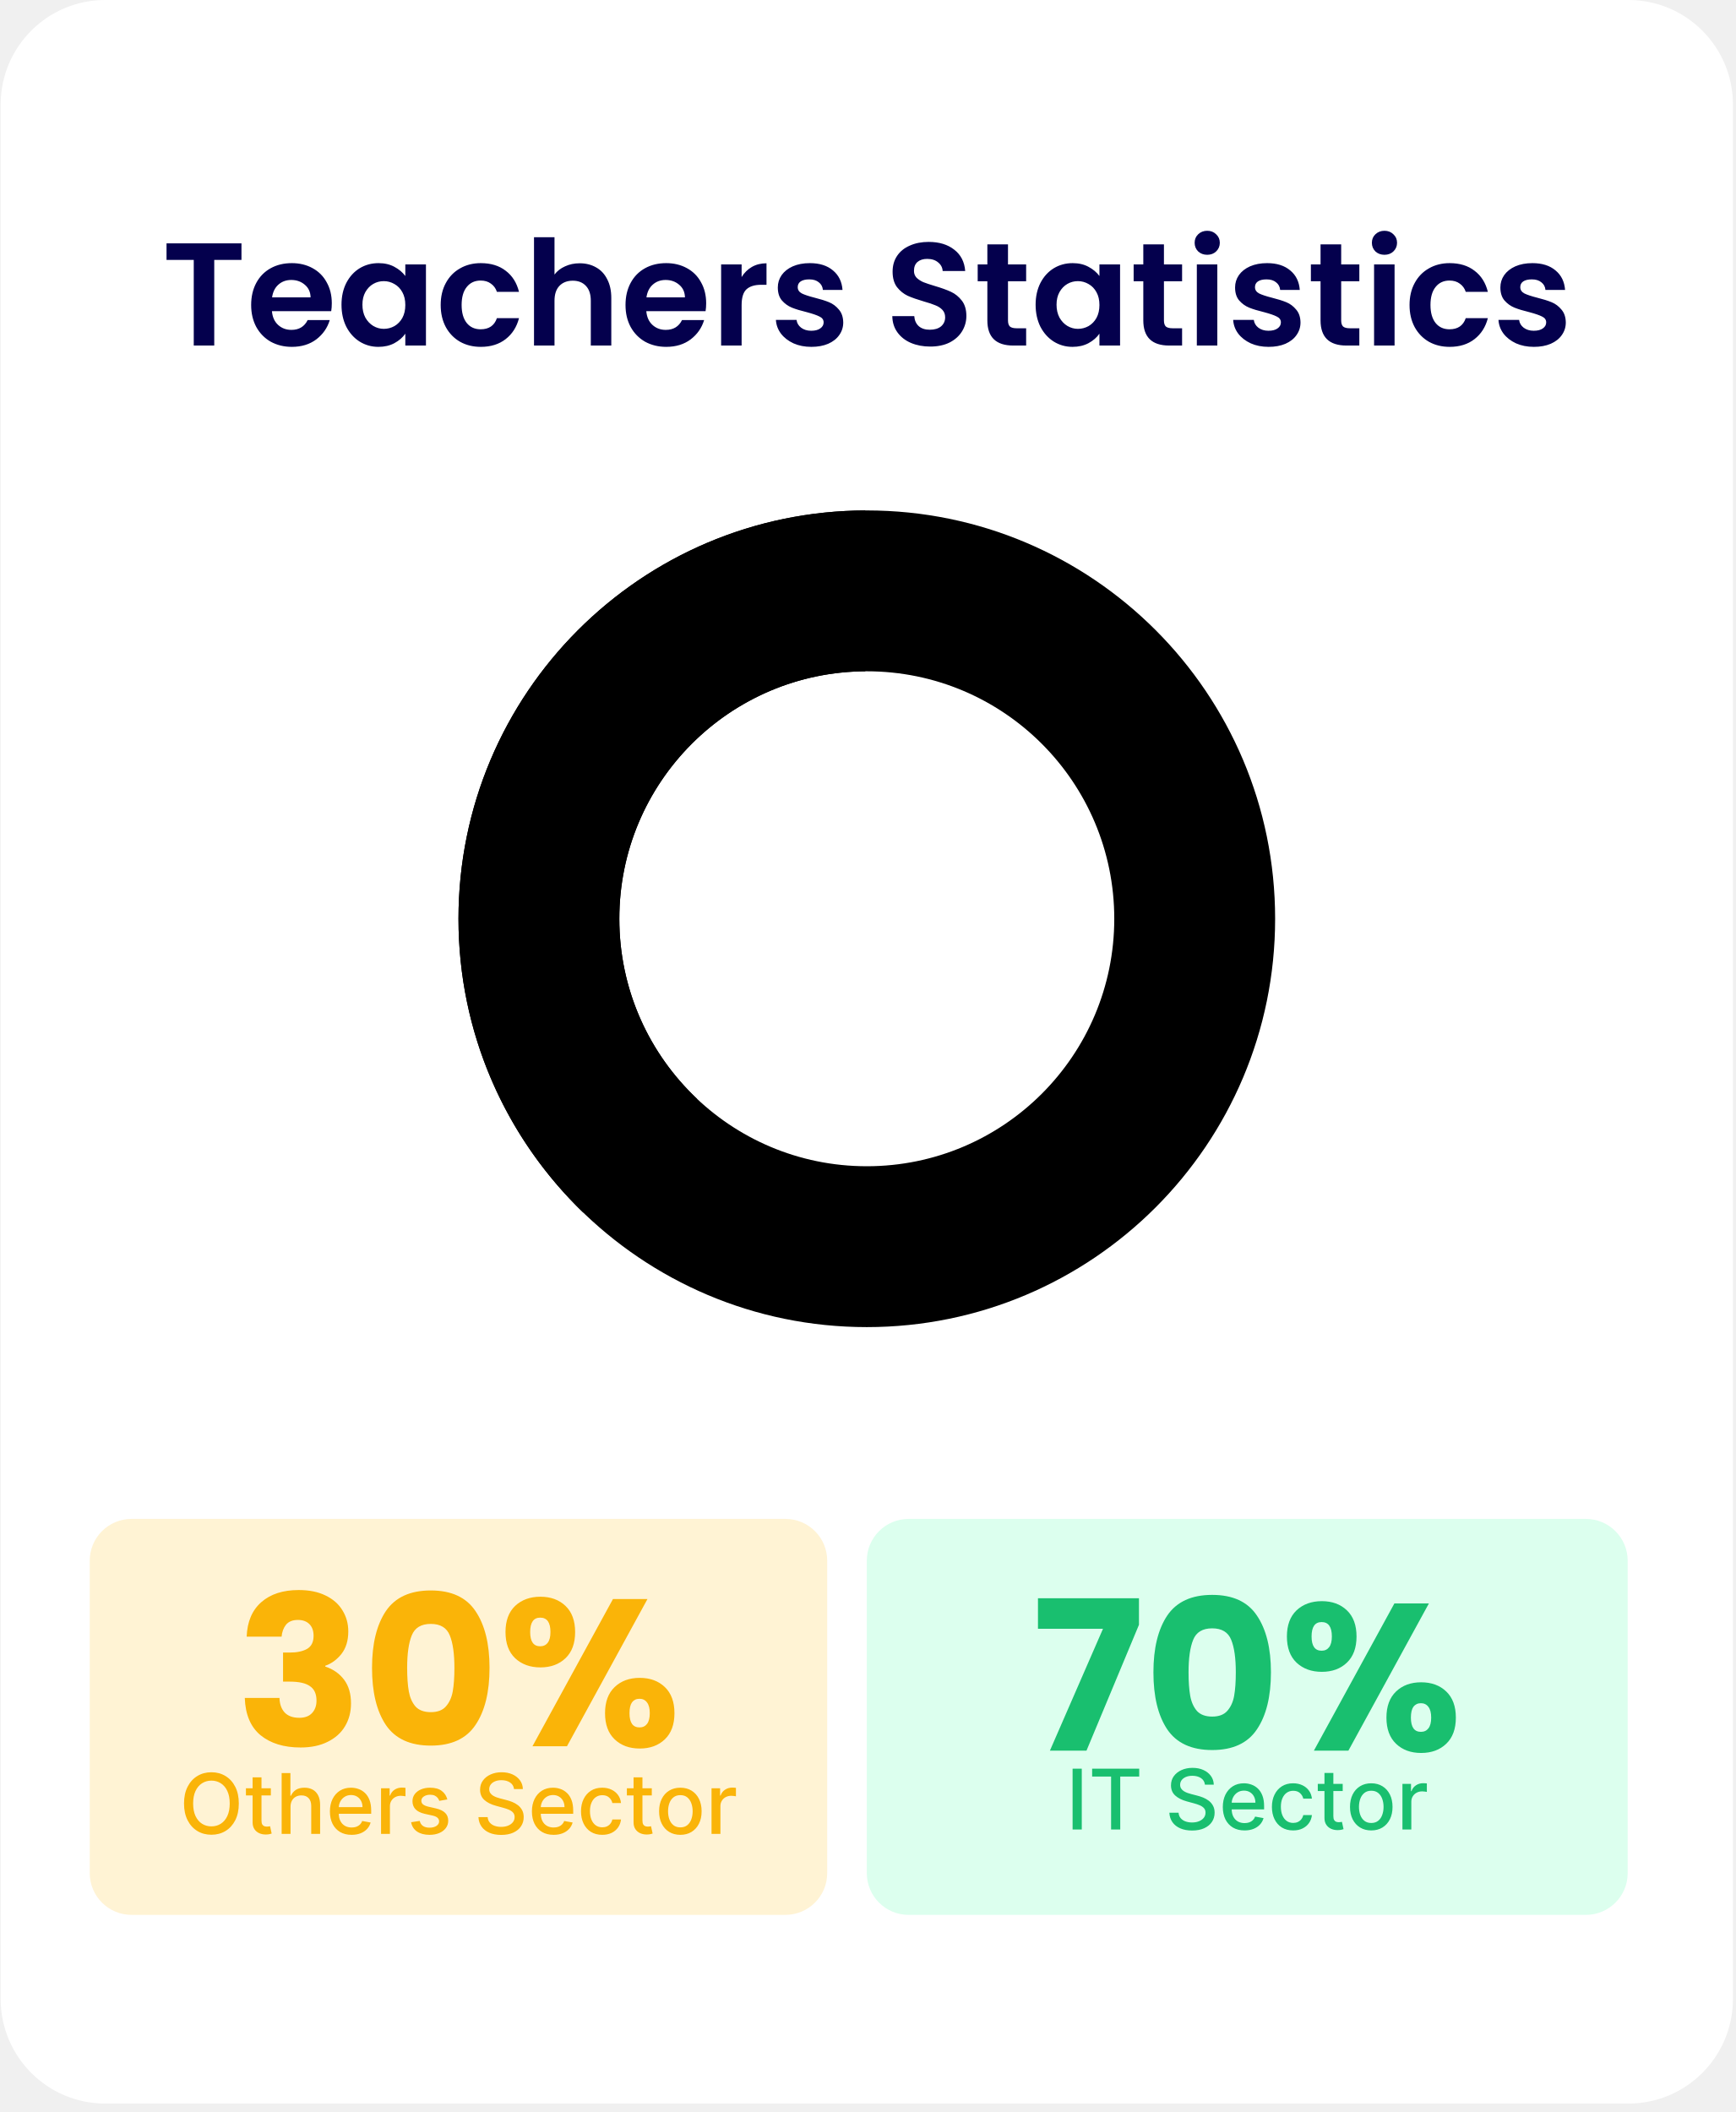
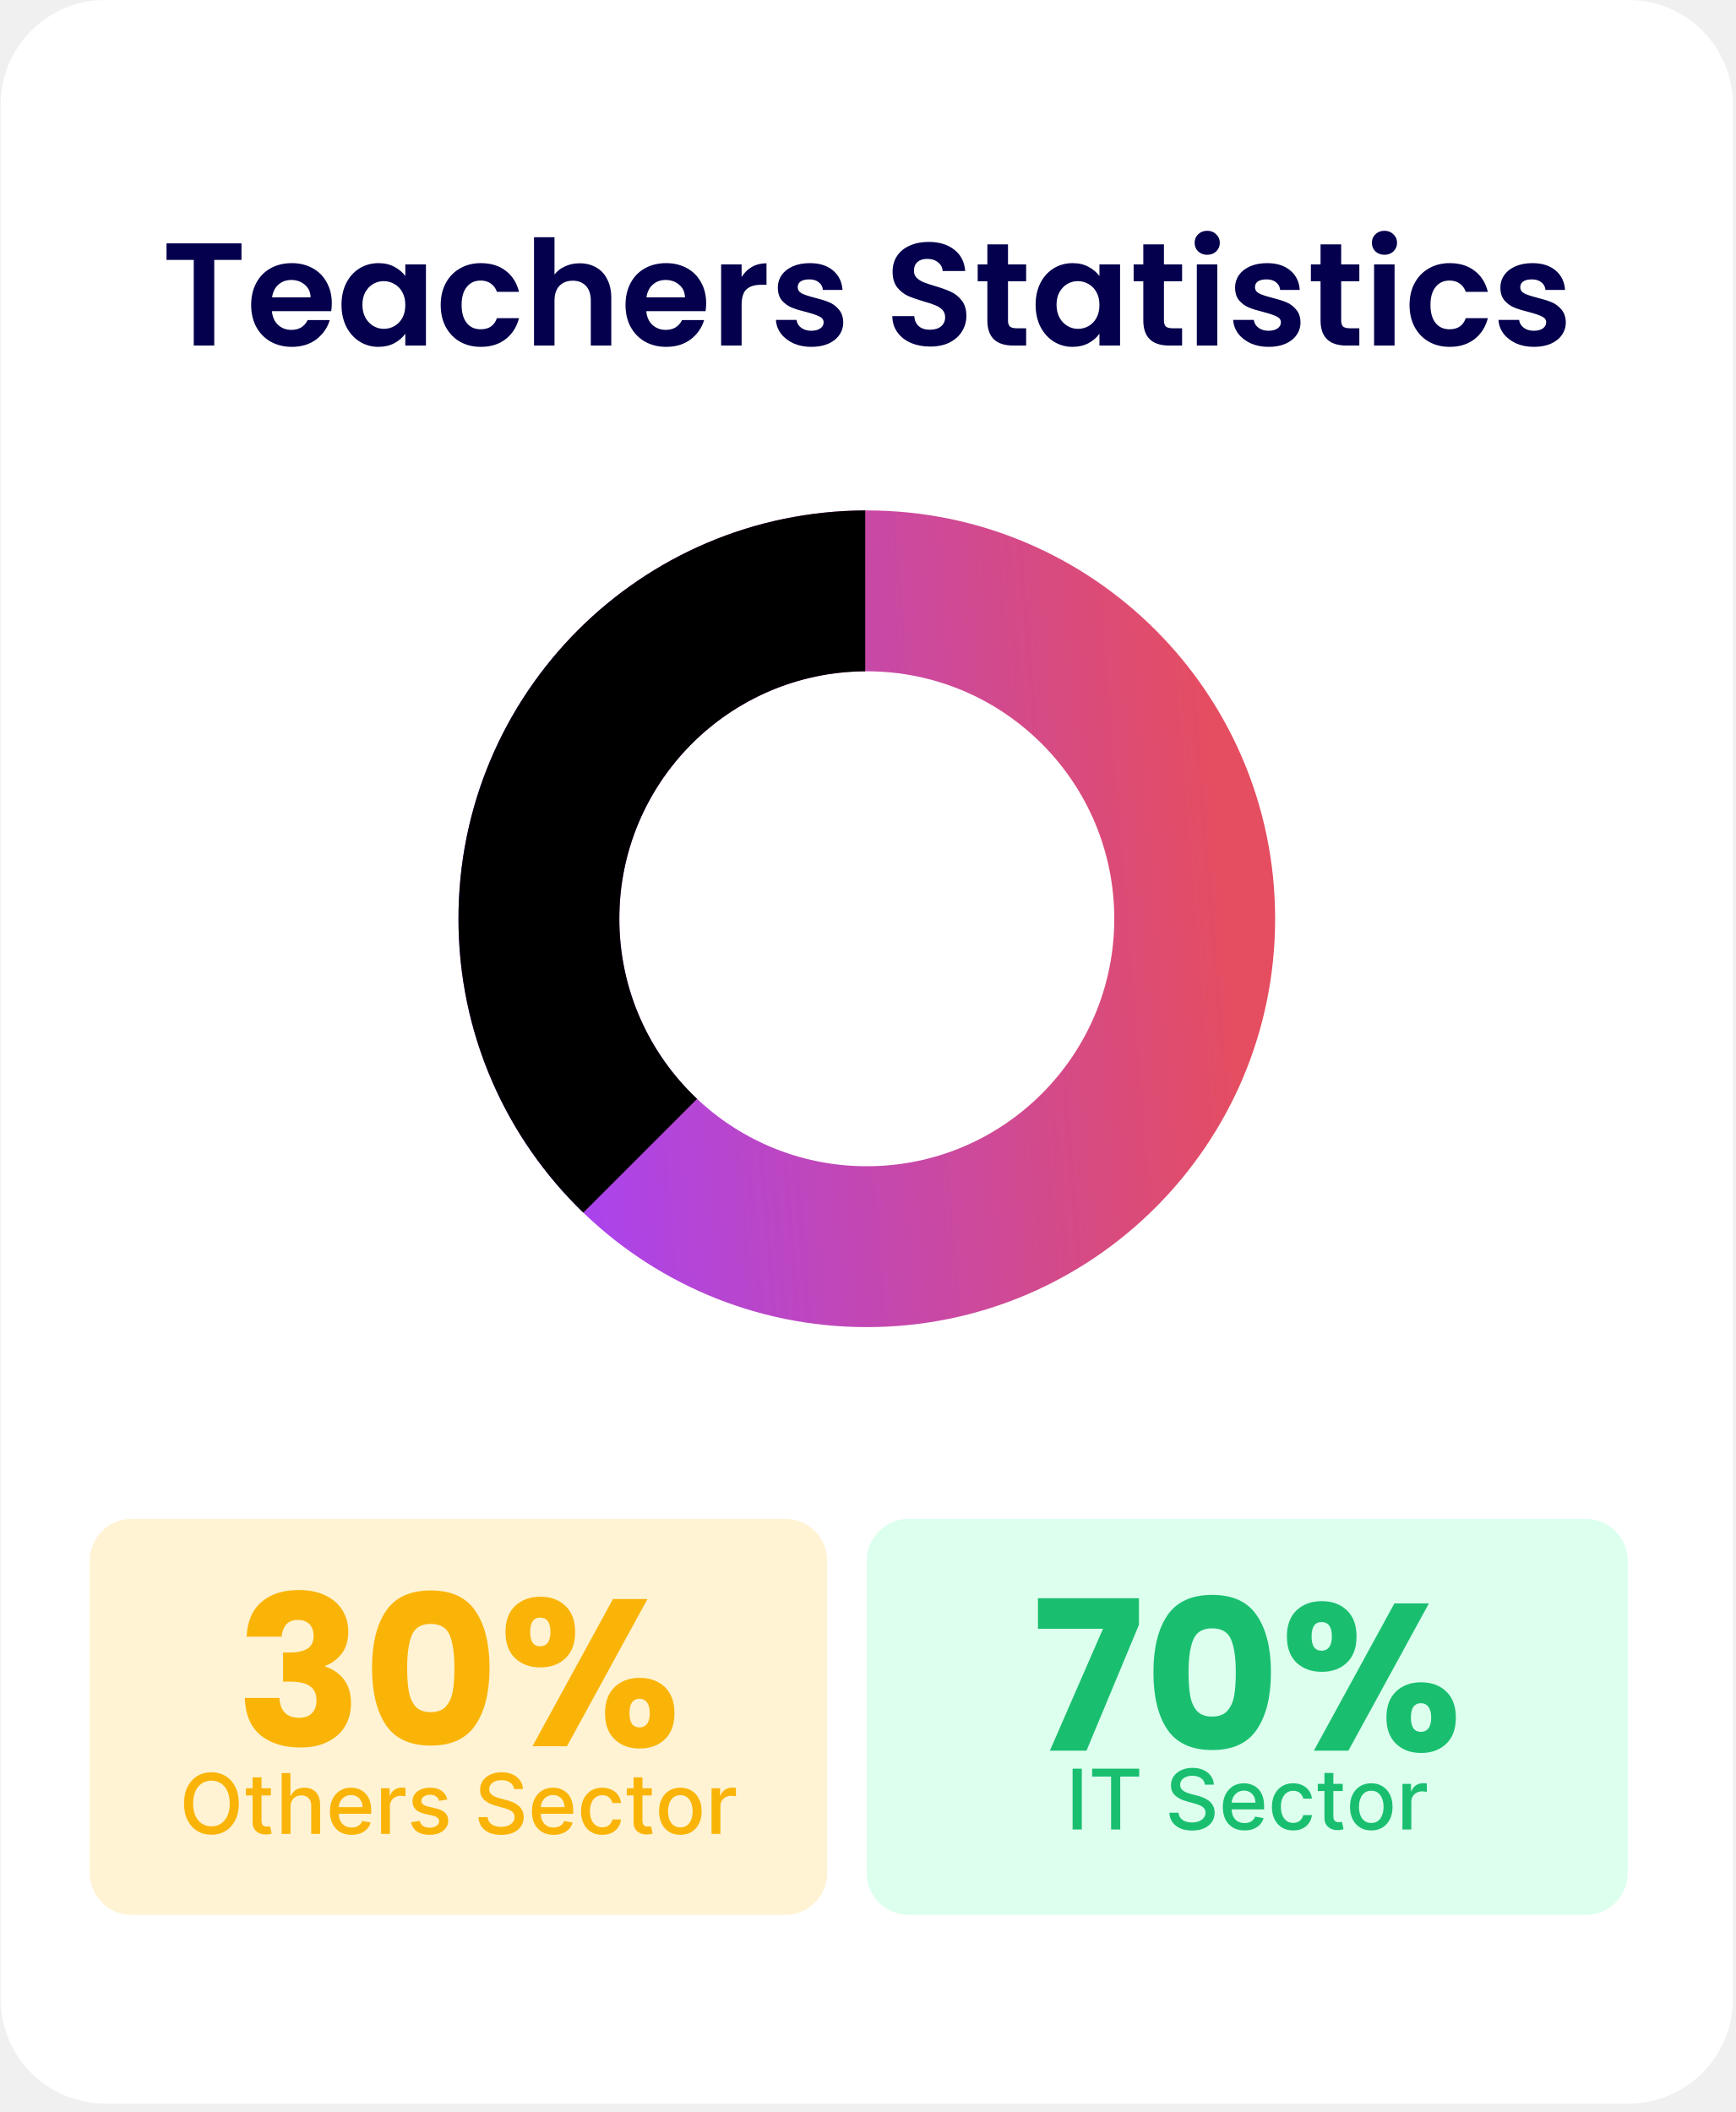
<svg xmlns="http://www.w3.org/2000/svg" width="166" height="202" viewBox="0 0 166 202" fill="none">
  <rect x="0.063" width="165.688" height="201.193" rx="10" fill="white" />
  <rect x="8.583" y="145.274" width="70.538" height="37.872" rx="4" fill="#FFF3D4" />
  <path d="M22.842 172.494C22.842 173.115 22.729 173.649 22.501 174.096C22.274 174.541 21.963 174.884 21.567 175.124C21.173 175.363 20.725 175.482 20.223 175.482C19.719 175.482 19.269 175.363 18.874 175.124C18.48 174.884 18.169 174.54 17.942 174.093C17.715 173.646 17.601 173.113 17.601 172.494C17.601 171.873 17.715 171.339 17.942 170.894C18.169 170.447 18.48 170.105 18.874 169.866C19.269 169.625 19.719 169.505 20.223 169.505C20.725 169.505 21.173 169.625 21.567 169.866C21.963 170.105 22.274 170.447 22.501 170.894C22.729 171.339 22.842 171.873 22.842 172.494ZM21.973 172.494C21.973 172.02 21.896 171.622 21.743 171.298C21.591 170.972 21.383 170.726 21.118 170.559C20.855 170.391 20.556 170.306 20.223 170.306C19.888 170.306 19.589 170.391 19.325 170.559C19.062 170.726 18.854 170.972 18.7 171.298C18.549 171.622 18.473 172.02 18.473 172.494C18.473 172.967 18.549 173.367 18.7 173.693C18.854 174.016 19.062 174.263 19.325 174.431C19.589 174.598 19.888 174.681 20.223 174.681C20.556 174.681 20.855 174.598 21.118 174.431C21.383 174.263 21.591 174.016 21.743 173.693C21.896 173.367 21.973 172.967 21.973 172.494ZM25.906 171.039V171.721H23.522V171.039H25.906ZM24.161 169.994H25.011V174.122C25.011 174.286 25.035 174.41 25.084 174.494C25.134 174.575 25.197 174.631 25.275 174.661C25.354 174.69 25.441 174.704 25.533 174.704C25.602 174.704 25.661 174.699 25.712 174.69C25.764 174.68 25.803 174.673 25.832 174.667L25.985 175.369C25.936 175.388 25.866 175.407 25.775 175.426C25.684 175.446 25.57 175.458 25.434 175.46C25.21 175.463 25.002 175.424 24.809 175.34C24.616 175.257 24.459 175.128 24.34 174.954C24.221 174.78 24.161 174.561 24.161 174.298V169.994ZM27.788 172.812V175.403H26.939V169.585H27.777V171.749H27.831C27.933 171.515 28.09 171.328 28.3 171.19C28.51 171.052 28.785 170.982 29.124 170.982C29.423 170.982 29.684 171.044 29.908 171.167C30.133 171.29 30.307 171.474 30.43 171.718C30.555 171.961 30.618 172.264 30.618 172.627V175.403H29.768V172.73C29.768 172.409 29.686 172.161 29.521 171.985C29.357 171.807 29.127 171.718 28.834 171.718C28.633 171.718 28.453 171.761 28.294 171.846C28.137 171.931 28.013 172.056 27.922 172.221C27.833 172.384 27.788 172.581 27.788 172.812ZM33.632 175.491C33.202 175.491 32.832 175.399 32.521 175.215C32.213 175.03 31.974 174.769 31.805 174.434C31.639 174.097 31.555 173.702 31.555 173.249C31.555 172.802 31.639 172.409 31.805 172.068C31.974 171.727 32.209 171.461 32.51 171.269C32.813 171.078 33.167 170.982 33.572 170.982C33.819 170.982 34.057 171.023 34.288 171.105C34.519 171.186 34.727 171.314 34.91 171.488C35.094 171.662 35.239 171.889 35.345 172.167C35.451 172.444 35.504 172.78 35.504 173.176V173.477H32.035V172.84H34.672C34.672 172.617 34.626 172.419 34.535 172.247C34.445 172.072 34.317 171.935 34.152 171.835C33.989 171.734 33.798 171.684 33.578 171.684C33.34 171.684 33.131 171.743 32.953 171.86C32.777 171.976 32.641 172.127 32.544 172.315C32.449 172.5 32.402 172.702 32.402 172.92V173.417C32.402 173.709 32.453 173.957 32.555 174.161C32.66 174.366 32.804 174.522 32.99 174.63C33.176 174.736 33.392 174.789 33.641 174.789C33.802 174.789 33.948 174.766 34.081 174.721C34.214 174.674 34.328 174.604 34.425 174.511C34.521 174.418 34.595 174.303 34.646 174.167L35.45 174.312C35.386 174.549 35.27 174.756 35.104 174.934C34.939 175.11 34.732 175.248 34.482 175.346C34.233 175.443 33.95 175.491 33.632 175.491ZM36.447 175.403V171.039H37.268V171.732H37.313C37.393 171.498 37.533 171.313 37.734 171.178C37.936 171.042 38.166 170.974 38.421 170.974C38.474 170.974 38.537 170.976 38.609 170.98C38.683 170.983 38.74 170.988 38.782 170.994V171.806C38.748 171.797 38.687 171.786 38.6 171.775C38.513 171.762 38.426 171.755 38.339 171.755C38.138 171.755 37.959 171.798 37.802 171.883C37.647 171.966 37.523 172.083 37.433 172.232C37.342 172.38 37.296 172.549 37.296 172.738V175.403H36.447ZM42.787 172.105L42.017 172.241C41.985 172.142 41.934 172.049 41.864 171.96C41.795 171.871 41.703 171.798 41.585 171.741C41.468 171.684 41.321 171.656 41.145 171.656C40.904 171.656 40.704 171.71 40.543 171.818C40.382 171.924 40.301 172.061 40.301 172.23C40.301 172.375 40.355 172.493 40.463 172.582C40.571 172.671 40.745 172.744 40.986 172.801L41.679 172.96C42.081 173.052 42.38 173.195 42.577 173.389C42.774 173.582 42.872 173.833 42.872 174.141C42.872 174.403 42.796 174.636 42.645 174.84C42.495 175.043 42.286 175.202 42.017 175.318C41.75 175.433 41.44 175.491 41.088 175.491C40.599 175.491 40.201 175.387 39.892 175.178C39.583 174.968 39.394 174.67 39.324 174.284L40.145 174.159C40.196 174.373 40.301 174.534 40.46 174.644C40.619 174.752 40.827 174.806 41.082 174.806C41.361 174.806 41.583 174.748 41.75 174.633C41.917 174.516 42 174.373 42 174.204C42 174.068 41.949 173.953 41.847 173.86C41.746 173.767 41.592 173.697 41.383 173.65L40.645 173.488C40.238 173.395 39.937 173.248 39.742 173.045C39.548 172.842 39.452 172.586 39.452 172.275C39.452 172.017 39.524 171.792 39.668 171.599C39.812 171.406 40.01 171.255 40.264 171.147C40.518 171.037 40.809 170.982 41.136 170.982C41.608 170.982 41.979 171.085 42.25 171.289C42.521 171.492 42.7 171.764 42.787 172.105ZM49.165 171.113C49.135 170.844 49.01 170.636 48.79 170.488C48.57 170.338 48.294 170.264 47.96 170.264C47.722 170.264 47.515 170.302 47.341 170.377C47.167 170.451 47.031 170.553 46.935 170.684C46.84 170.813 46.793 170.96 46.793 171.124C46.793 171.263 46.825 171.382 46.889 171.482C46.956 171.583 47.042 171.667 47.148 171.735C47.256 171.802 47.371 171.857 47.494 171.903C47.617 171.946 47.736 171.982 47.849 172.011L48.418 172.159C48.603 172.204 48.794 172.266 48.989 172.343C49.184 172.421 49.365 172.523 49.531 172.65C49.698 172.777 49.832 172.934 49.935 173.122C50.039 173.309 50.091 173.534 50.091 173.795C50.091 174.124 50.006 174.417 49.835 174.673C49.667 174.928 49.421 175.13 49.099 175.278C48.779 175.426 48.392 175.499 47.938 175.499C47.502 175.499 47.125 175.43 46.807 175.292C46.489 175.154 46.24 174.958 46.06 174.704C45.88 174.448 45.78 174.145 45.761 173.795H46.642C46.659 174.005 46.727 174.18 46.847 174.32C46.968 174.459 47.122 174.562 47.31 174.63C47.499 174.696 47.706 174.73 47.932 174.73C48.18 174.73 48.401 174.691 48.594 174.613C48.789 174.534 48.942 174.424 49.054 174.284C49.166 174.141 49.222 173.976 49.222 173.786C49.222 173.614 49.172 173.473 49.074 173.363C48.977 173.253 48.846 173.162 48.679 173.09C48.514 173.018 48.328 172.955 48.119 172.9L47.432 172.712C46.966 172.586 46.597 172.399 46.324 172.153C46.053 171.907 45.918 171.581 45.918 171.176C45.918 170.84 46.008 170.548 46.19 170.298C46.372 170.048 46.618 169.854 46.929 169.715C47.24 169.575 47.59 169.505 47.98 169.505C48.374 169.505 48.722 169.574 49.023 169.712C49.326 169.851 49.564 170.041 49.739 170.284C49.913 170.524 50.004 170.801 50.011 171.113H49.165ZM52.952 175.491C52.523 175.491 52.152 175.399 51.842 175.215C51.533 175.03 51.294 174.769 51.126 174.434C50.959 174.097 50.876 173.702 50.876 173.249C50.876 172.802 50.959 172.409 51.126 172.068C51.294 171.727 51.529 171.461 51.83 171.269C52.133 171.078 52.487 170.982 52.893 170.982C53.139 170.982 53.378 171.023 53.609 171.105C53.84 171.186 54.047 171.314 54.231 171.488C54.415 171.662 54.559 171.889 54.666 172.167C54.772 172.444 54.825 172.78 54.825 173.176V173.477H51.356V172.84H53.992C53.992 172.617 53.947 172.419 53.856 172.247C53.765 172.072 53.637 171.935 53.472 171.835C53.309 171.734 53.118 171.684 52.898 171.684C52.66 171.684 52.452 171.743 52.273 171.86C52.097 171.976 51.961 172.127 51.864 172.315C51.77 172.5 51.722 172.702 51.722 172.92V173.417C51.722 173.709 51.773 173.957 51.876 174.161C51.98 174.366 52.125 174.522 52.31 174.63C52.496 174.736 52.713 174.789 52.961 174.789C53.122 174.789 53.269 174.766 53.401 174.721C53.534 174.674 53.648 174.604 53.745 174.511C53.842 174.418 53.916 174.303 53.967 174.167L54.771 174.312C54.706 174.549 54.591 174.756 54.424 174.934C54.259 175.11 54.052 175.248 53.802 175.346C53.554 175.443 53.271 175.491 52.952 175.491ZM57.605 175.491C57.183 175.491 56.819 175.395 56.514 175.204C56.211 175.011 55.978 174.745 55.815 174.406C55.653 174.067 55.571 173.678 55.571 173.241C55.571 172.798 55.654 172.407 55.821 172.068C55.988 171.727 56.223 171.461 56.526 171.269C56.829 171.078 57.186 170.982 57.597 170.982C57.928 170.982 58.224 171.044 58.483 171.167C58.742 171.288 58.952 171.459 59.111 171.678C59.272 171.898 59.367 172.155 59.398 172.448H58.571C58.526 172.244 58.421 172.068 58.258 171.92C58.098 171.772 57.882 171.698 57.611 171.698C57.374 171.698 57.167 171.761 56.989 171.886C56.812 172.009 56.675 172.185 56.577 172.414C56.478 172.641 56.429 172.91 56.429 173.221C56.429 173.539 56.477 173.814 56.574 174.045C56.67 174.276 56.807 174.455 56.983 174.582C57.161 174.709 57.37 174.772 57.611 174.772C57.772 174.772 57.918 174.743 58.048 174.684C58.181 174.623 58.292 174.537 58.381 174.426C58.472 174.314 58.535 174.179 58.571 174.022H59.398C59.367 174.304 59.276 174.556 59.122 174.778C58.969 174.999 58.763 175.174 58.506 175.301C58.25 175.427 57.95 175.491 57.605 175.491ZM62.343 171.039V171.721H59.959V171.039H62.343ZM60.599 169.994H61.448V174.122C61.448 174.286 61.473 174.41 61.522 174.494C61.571 174.575 61.635 174.631 61.712 174.661C61.792 174.69 61.878 174.704 61.971 174.704C62.039 174.704 62.099 174.699 62.15 174.69C62.201 174.68 62.241 174.673 62.269 174.667L62.423 175.369C62.373 175.388 62.303 175.407 62.212 175.426C62.121 175.446 62.008 175.458 61.871 175.46C61.648 175.463 61.44 175.424 61.246 175.34C61.053 175.257 60.897 175.128 60.778 174.954C60.658 174.78 60.599 174.561 60.599 174.298V169.994ZM65.074 175.491C64.665 175.491 64.308 175.397 64.003 175.21C63.698 175.022 63.461 174.76 63.293 174.423C63.124 174.086 63.04 173.692 63.04 173.241C63.04 172.788 63.124 172.392 63.293 172.053C63.461 171.714 63.698 171.451 64.003 171.264C64.308 171.076 64.665 170.982 65.074 170.982C65.483 170.982 65.84 171.076 66.145 171.264C66.45 171.451 66.687 171.714 66.855 172.053C67.024 172.392 67.108 172.788 67.108 173.241C67.108 173.692 67.024 174.086 66.855 174.423C66.687 174.76 66.45 175.022 66.145 175.21C65.84 175.397 65.483 175.491 65.074 175.491ZM65.077 174.778C65.342 174.778 65.562 174.708 65.736 174.568C65.91 174.427 66.039 174.241 66.122 174.008C66.207 173.775 66.25 173.518 66.25 173.238C66.25 172.96 66.207 172.704 66.122 172.471C66.039 172.236 65.91 172.048 65.736 171.906C65.562 171.764 65.342 171.693 65.077 171.693C64.81 171.693 64.588 171.764 64.412 171.906C64.238 172.048 64.108 172.236 64.023 172.471C63.939 172.704 63.898 172.96 63.898 173.238C63.898 173.518 63.939 173.775 64.023 174.008C64.108 174.241 64.238 174.427 64.412 174.568C64.588 174.708 64.81 174.778 65.077 174.778ZM68.056 175.403V171.039H68.877V171.732H68.923C69.002 171.498 69.142 171.313 69.343 171.178C69.546 171.042 69.775 170.974 70.031 170.974C70.084 170.974 70.146 170.976 70.218 170.98C70.292 170.983 70.35 170.988 70.391 170.994V171.806C70.357 171.797 70.297 171.786 70.21 171.775C70.122 171.762 70.035 171.755 69.948 171.755C69.747 171.755 69.568 171.798 69.411 171.883C69.256 171.966 69.133 172.083 69.042 172.232C68.951 172.38 68.906 172.549 68.906 172.738V175.403H68.056Z" fill="#FAB408" />
  <path d="M23.593 156.537C23.647 155.11 24.113 154.01 24.993 153.237C25.873 152.464 27.067 152.077 28.573 152.077C29.573 152.077 30.427 152.25 31.133 152.597C31.853 152.944 32.393 153.417 32.753 154.017C33.127 154.617 33.313 155.29 33.313 156.037C33.313 156.917 33.093 157.637 32.653 158.197C32.213 158.744 31.7 159.117 31.113 159.317V159.397C31.873 159.65 32.473 160.07 32.913 160.657C33.353 161.244 33.573 161.997 33.573 162.917C33.573 163.744 33.38 164.477 32.993 165.117C32.62 165.744 32.067 166.237 31.333 166.597C30.613 166.957 29.753 167.137 28.753 167.137C27.153 167.137 25.873 166.744 24.913 165.957C23.967 165.17 23.467 163.984 23.413 162.397H26.733C26.747 162.984 26.913 163.45 27.233 163.797C27.553 164.13 28.02 164.297 28.633 164.297C29.153 164.297 29.553 164.15 29.833 163.857C30.127 163.55 30.273 163.15 30.273 162.657C30.273 162.017 30.067 161.557 29.653 161.277C29.253 160.984 28.607 160.837 27.713 160.837H27.073V158.057H27.713C28.393 158.057 28.94 157.944 29.353 157.717C29.78 157.477 29.993 157.057 29.993 156.457C29.993 155.977 29.86 155.604 29.593 155.337C29.327 155.07 28.96 154.937 28.493 154.937C27.987 154.937 27.607 155.09 27.353 155.397C27.113 155.704 26.973 156.084 26.933 156.537H23.593ZM35.583 159.517C35.583 157.224 36.023 155.417 36.903 154.097C37.796 152.777 39.23 152.117 41.203 152.117C43.176 152.117 44.603 152.777 45.483 154.097C46.376 155.417 46.823 157.224 46.823 159.517C46.823 161.837 46.376 163.657 45.483 164.977C44.603 166.297 43.176 166.957 41.203 166.957C39.23 166.957 37.796 166.297 36.903 164.977C36.023 163.657 35.583 161.837 35.583 159.517ZM43.463 159.517C43.463 158.17 43.316 157.137 43.023 156.417C42.73 155.684 42.123 155.317 41.203 155.317C40.283 155.317 39.676 155.684 39.383 156.417C39.09 157.137 38.943 158.17 38.943 159.517C38.943 160.424 38.996 161.177 39.103 161.777C39.209 162.364 39.423 162.844 39.743 163.217C40.076 163.577 40.563 163.757 41.203 163.757C41.843 163.757 42.323 163.577 42.643 163.217C42.976 162.844 43.196 162.364 43.303 161.777C43.41 161.177 43.463 160.424 43.463 159.517ZM48.35 156.097C48.35 155.017 48.656 154.184 49.27 153.597C49.896 153.01 50.703 152.717 51.69 152.717C52.676 152.717 53.476 153.01 54.09 153.597C54.703 154.184 55.01 155.017 55.01 156.097C55.01 157.177 54.703 158.01 54.09 158.597C53.476 159.184 52.676 159.477 51.69 159.477C50.703 159.477 49.896 159.184 49.27 158.597C48.656 158.01 48.35 157.177 48.35 156.097ZM61.93 152.937L54.23 167.017H50.93L58.63 152.937H61.93ZM51.67 154.717C51.03 154.717 50.71 155.177 50.71 156.097C50.71 157.004 51.03 157.457 51.67 157.457C51.976 157.457 52.216 157.344 52.39 157.117C52.563 156.89 52.65 156.55 52.65 156.097C52.65 155.177 52.323 154.717 51.67 154.717ZM57.87 163.857C57.87 162.777 58.176 161.944 58.79 161.357C59.403 160.77 60.203 160.477 61.19 160.477C62.176 160.477 62.976 160.77 63.59 161.357C64.203 161.944 64.51 162.777 64.51 163.857C64.51 164.937 64.203 165.77 63.59 166.357C62.976 166.944 62.176 167.237 61.19 167.237C60.203 167.237 59.403 166.944 58.79 166.357C58.176 165.77 57.87 164.937 57.87 163.857ZM61.17 162.477C60.863 162.477 60.623 162.59 60.45 162.817C60.29 163.044 60.21 163.39 60.21 163.857C60.21 164.764 60.53 165.217 61.17 165.217C61.476 165.217 61.716 165.104 61.89 164.877C62.063 164.65 62.15 164.31 62.15 163.857C62.15 163.404 62.063 163.064 61.89 162.837C61.716 162.597 61.476 162.477 61.17 162.477Z" fill="#FAB408" />
  <rect x="82.907" y="145.275" width="72.777" height="37.872" rx="4" fill="#DCFFEE" />
  <path d="M103.469 169.164V174.982H102.591V169.164H103.469ZM104.46 169.919V169.164H108.963V169.919H107.148V174.982H106.273V169.919H104.46ZM115.249 170.692C115.218 170.423 115.093 170.215 114.874 170.067C114.654 169.918 114.377 169.843 114.044 169.843C113.805 169.843 113.599 169.881 113.425 169.956C113.25 170.03 113.115 170.133 113.018 170.263C112.924 170.392 112.876 170.539 112.876 170.704C112.876 170.842 112.909 170.961 112.973 171.061C113.039 171.162 113.125 171.246 113.232 171.314C113.339 171.381 113.455 171.436 113.578 171.482C113.701 171.525 113.82 171.561 113.933 171.59L114.501 171.738C114.687 171.783 114.877 171.845 115.072 171.922C115.267 172 115.448 172.102 115.615 172.229C115.782 172.356 115.916 172.513 116.018 172.701C116.123 172.888 116.175 173.113 116.175 173.374C116.175 173.704 116.089 173.996 115.919 174.252C115.75 174.508 115.505 174.709 115.183 174.857C114.863 175.005 114.476 175.079 114.021 175.079C113.586 175.079 113.209 175.009 112.891 174.871C112.572 174.733 112.323 174.537 112.143 174.283C111.964 174.027 111.864 173.724 111.845 173.374H112.726C112.743 173.584 112.811 173.759 112.93 173.9C113.052 174.038 113.206 174.141 113.393 174.209C113.583 174.275 113.79 174.309 114.016 174.309C114.264 174.309 114.484 174.27 114.678 174.192C114.873 174.113 115.026 174.003 115.138 173.863C115.249 173.721 115.305 173.555 115.305 173.365C115.305 173.193 115.256 173.052 115.158 172.942C115.061 172.832 114.929 172.741 114.763 172.669C114.598 172.597 114.411 172.534 114.203 172.479L113.516 172.292C113.05 172.165 112.68 171.978 112.408 171.732C112.137 171.486 112.001 171.16 112.001 170.755C112.001 170.419 112.092 170.127 112.274 169.877C112.456 169.627 112.702 169.433 113.013 169.294C113.323 169.154 113.674 169.084 114.064 169.084C114.458 169.084 114.805 169.153 115.107 169.292C115.41 169.43 115.648 169.62 115.822 169.863C115.997 170.103 116.088 170.38 116.095 170.692H115.249ZM119.036 175.07C118.606 175.07 118.236 174.978 117.925 174.794C117.617 174.609 117.378 174.348 117.209 174.013C117.043 173.676 116.959 173.281 116.959 172.829C116.959 172.382 117.043 171.988 117.209 171.647C117.378 171.306 117.613 171.04 117.914 170.848C118.217 170.657 118.571 170.561 118.977 170.561C119.223 170.561 119.461 170.602 119.692 170.684C119.924 170.765 120.131 170.893 120.315 171.067C120.498 171.241 120.643 171.468 120.749 171.746C120.855 172.023 120.908 172.359 120.908 172.755V173.056H117.44V172.419H120.076C120.076 172.196 120.031 171.998 119.94 171.826C119.849 171.651 119.721 171.514 119.556 171.414C119.393 171.313 119.202 171.263 118.982 171.263C118.744 171.263 118.535 171.322 118.357 171.439C118.181 171.555 118.045 171.706 117.948 171.894C117.853 172.079 117.806 172.281 117.806 172.499V172.996C117.806 173.288 117.857 173.536 117.959 173.74C118.064 173.945 118.209 174.101 118.394 174.209C118.58 174.315 118.797 174.368 119.045 174.368C119.206 174.368 119.352 174.346 119.485 174.3C119.618 174.253 119.732 174.183 119.829 174.09C119.925 173.997 119.999 173.883 120.05 173.746L120.854 173.891C120.79 174.128 120.674 174.335 120.508 174.513C120.343 174.689 120.136 174.827 119.886 174.925C119.638 175.022 119.354 175.07 119.036 175.07ZM123.689 175.07C123.267 175.07 122.903 174.974 122.598 174.783C122.295 174.59 122.062 174.324 121.899 173.985C121.736 173.646 121.655 173.258 121.655 172.82C121.655 172.377 121.738 171.986 121.905 171.647C122.071 171.306 122.306 171.04 122.609 170.848C122.912 170.657 123.269 170.561 123.68 170.561C124.012 170.561 124.307 170.623 124.567 170.746C124.826 170.867 125.035 171.038 125.195 171.258C125.356 171.477 125.451 171.734 125.482 172.027H124.655C124.609 171.823 124.505 171.647 124.342 171.499C124.181 171.351 123.965 171.277 123.695 171.277C123.458 171.277 123.25 171.34 123.072 171.465C122.896 171.588 122.759 171.764 122.66 171.993C122.562 172.221 122.513 172.49 122.513 172.8C122.513 173.118 122.561 173.393 122.658 173.624C122.754 173.855 122.891 174.034 123.067 174.161C123.245 174.288 123.454 174.351 123.695 174.351C123.856 174.351 124.001 174.322 124.132 174.263C124.265 174.203 124.375 174.116 124.464 174.005C124.555 173.893 124.619 173.758 124.655 173.601H125.482C125.451 173.883 125.359 174.135 125.206 174.357C125.053 174.579 124.847 174.753 124.589 174.88C124.334 175.007 124.034 175.07 123.689 175.07ZM128.427 170.618V171.3H126.043V170.618H128.427ZM126.682 169.573H127.532V173.701C127.532 173.865 127.557 173.99 127.606 174.073C127.655 174.154 127.718 174.21 127.796 174.24C127.876 174.269 127.962 174.283 128.055 174.283C128.123 174.283 128.182 174.278 128.234 174.269C128.285 174.259 128.325 174.252 128.353 174.246L128.506 174.948C128.457 174.967 128.387 174.986 128.296 175.005C128.205 175.025 128.092 175.037 127.955 175.039C127.732 175.043 127.523 175.003 127.33 174.919C127.137 174.836 126.981 174.707 126.861 174.533C126.742 174.359 126.682 174.14 126.682 173.877V169.573ZM131.158 175.07C130.749 175.07 130.392 174.976 130.087 174.789C129.782 174.601 129.545 174.339 129.376 174.002C129.208 173.665 129.124 173.271 129.124 172.82C129.124 172.367 129.208 171.972 129.376 171.633C129.545 171.293 129.782 171.03 130.087 170.843C130.392 170.655 130.749 170.561 131.158 170.561C131.567 170.561 131.924 170.655 132.229 170.843C132.534 171.03 132.77 171.293 132.939 171.633C133.107 171.972 133.192 172.367 133.192 172.82C133.192 173.271 133.107 173.665 132.939 174.002C132.77 174.339 132.534 174.601 132.229 174.789C131.924 174.976 131.567 175.07 131.158 175.07ZM131.16 174.357C131.426 174.357 131.645 174.287 131.82 174.147C131.994 174.007 132.123 173.82 132.206 173.587C132.291 173.354 132.334 173.097 132.334 172.817C132.334 172.539 132.291 172.283 132.206 172.05C132.123 171.815 131.994 171.627 131.82 171.485C131.645 171.343 131.426 171.272 131.16 171.272C130.893 171.272 130.672 171.343 130.496 171.485C130.321 171.627 130.192 171.815 130.107 172.05C130.023 172.283 129.982 172.539 129.982 172.817C129.982 173.097 130.023 173.354 130.107 173.587C130.192 173.82 130.321 174.007 130.496 174.147C130.672 174.287 130.893 174.357 131.16 174.357ZM134.14 174.982V170.618H134.961V171.311H135.006C135.086 171.077 135.226 170.892 135.427 170.758C135.629 170.621 135.859 170.553 136.114 170.553C136.167 170.553 136.23 170.555 136.302 170.559C136.376 170.562 136.433 170.567 136.475 170.573V171.385C136.441 171.376 136.38 171.365 136.293 171.354C136.206 171.341 136.119 171.334 136.032 171.334C135.831 171.334 135.652 171.377 135.495 171.462C135.34 171.545 135.217 171.662 135.126 171.811C135.035 171.959 134.989 172.128 134.989 172.317V174.982H134.14Z" fill="#19BF6F" />
  <path d="M108.939 155.401L103.919 167.441H100.419L105.499 155.781H99.279V152.861H108.939V155.401ZM110.322 159.941C110.322 157.648 110.762 155.841 111.642 154.521C112.536 153.201 113.969 152.541 115.942 152.541C117.916 152.541 119.342 153.201 120.222 154.521C121.116 155.841 121.562 157.648 121.562 159.941C121.562 162.261 121.116 164.081 120.222 165.401C119.342 166.721 117.916 167.381 115.942 167.381C113.969 167.381 112.536 166.721 111.642 165.401C110.762 164.081 110.322 162.261 110.322 159.941ZM118.202 159.941C118.202 158.594 118.056 157.561 117.762 156.841C117.469 156.108 116.862 155.741 115.942 155.741C115.022 155.741 114.416 156.108 114.122 156.841C113.829 157.561 113.682 158.594 113.682 159.941C113.682 160.848 113.736 161.601 113.842 162.201C113.949 162.788 114.162 163.268 114.482 163.641C114.816 164.001 115.302 164.181 115.942 164.181C116.582 164.181 117.062 164.001 117.382 163.641C117.716 163.268 117.936 162.788 118.042 162.201C118.149 161.601 118.202 160.848 118.202 159.941ZM123.089 156.521C123.089 155.441 123.396 154.608 124.009 154.021C124.636 153.434 125.443 153.141 126.429 153.141C127.416 153.141 128.216 153.434 128.829 154.021C129.443 154.608 129.749 155.441 129.749 156.521C129.749 157.601 129.443 158.434 128.829 159.021C128.216 159.608 127.416 159.901 126.429 159.901C125.443 159.901 124.636 159.608 124.009 159.021C123.396 158.434 123.089 157.601 123.089 156.521ZM136.669 153.361L128.969 167.441H125.669L133.369 153.361H136.669ZM126.409 155.141C125.769 155.141 125.449 155.601 125.449 156.521C125.449 157.428 125.769 157.881 126.409 157.881C126.716 157.881 126.956 157.768 127.129 157.541C127.303 157.314 127.389 156.974 127.389 156.521C127.389 155.601 127.063 155.141 126.409 155.141ZM132.609 164.281C132.609 163.201 132.916 162.368 133.529 161.781C134.143 161.194 134.943 160.901 135.929 160.901C136.916 160.901 137.716 161.194 138.329 161.781C138.943 162.368 139.249 163.201 139.249 164.281C139.249 165.361 138.943 166.194 138.329 166.781C137.716 167.368 136.916 167.661 135.929 167.661C134.943 167.661 134.143 167.368 133.529 166.781C132.916 166.194 132.609 165.361 132.609 164.281ZM135.909 162.901C135.603 162.901 135.363 163.014 135.189 163.241C135.029 163.468 134.949 163.814 134.949 164.281C134.949 165.188 135.269 165.641 135.909 165.641C136.216 165.641 136.456 165.528 136.629 165.301C136.803 165.074 136.889 164.734 136.889 164.281C136.889 163.828 136.803 163.488 136.629 163.261C136.456 163.021 136.216 162.901 135.909 162.901Z" fill="#19BF6F" />
  <path fill-rule="evenodd" clip-rule="evenodd" d="M82.907 111.544C95.98 111.544 106.577 100.947 106.577 87.874C106.577 74.802 95.98 64.205 82.907 64.205C69.835 64.205 59.238 74.802 59.238 87.874C59.238 100.947 69.835 111.544 82.907 111.544ZM82.907 126.93C104.477 126.93 121.963 109.444 121.963 87.874C121.963 66.305 104.477 48.819 82.907 48.819C61.338 48.819 43.852 66.305 43.852 87.874C43.852 109.444 61.338 126.93 82.907 126.93Z" fill="url(#paint0_linear_1851_4659)" />
  <path d="M82.755 64.205C69.752 64.287 59.238 74.853 59.238 87.874C59.238 94.663 62.096 100.784 66.674 105.1L55.792 115.982C48.431 108.879 43.852 98.912 43.852 87.874C43.852 66.356 61.255 48.902 82.755 48.82V64.205Z" fill="black" />
  <path d="M23.096 23.277V24.859H20.492V33.049H18.532V24.859H15.928V23.277H23.096ZM31.736 29.003C31.736 29.283 31.718 29.535 31.68 29.759H26.01C26.057 30.319 26.253 30.758 26.598 31.075C26.944 31.392 27.368 31.551 27.872 31.551C28.6 31.551 29.118 31.238 29.426 30.613H31.54C31.316 31.36 30.887 31.976 30.252 32.461C29.618 32.937 28.838 33.175 27.914 33.175C27.168 33.175 26.496 33.011 25.898 32.685C25.31 32.349 24.848 31.878 24.512 31.271C24.186 30.664 24.022 29.964 24.022 29.171C24.022 28.368 24.186 27.663 24.512 27.057C24.839 26.45 25.296 25.983 25.884 25.657C26.472 25.33 27.149 25.167 27.914 25.167C28.652 25.167 29.31 25.326 29.888 25.643C30.476 25.96 30.929 26.413 31.246 27.001C31.573 27.579 31.736 28.247 31.736 29.003ZM29.706 28.443C29.697 27.939 29.515 27.538 29.16 27.239C28.806 26.931 28.372 26.777 27.858 26.777C27.373 26.777 26.962 26.926 26.626 27.225C26.3 27.514 26.099 27.92 26.024 28.443H29.706ZM32.663 29.143C32.663 28.359 32.817 27.663 33.125 27.057C33.442 26.45 33.867 25.983 34.399 25.657C34.94 25.33 35.542 25.167 36.205 25.167C36.784 25.167 37.288 25.284 37.717 25.517C38.156 25.75 38.506 26.044 38.767 26.399V25.293H40.741V33.049H38.767V31.915C38.515 32.279 38.165 32.582 37.717 32.825C37.278 33.058 36.77 33.175 36.191 33.175C35.538 33.175 34.94 33.007 34.399 32.671C33.867 32.335 33.442 31.863 33.125 31.257C32.817 30.641 32.663 29.936 32.663 29.143ZM38.767 29.171C38.767 28.695 38.674 28.289 38.487 27.953C38.3 27.608 38.048 27.346 37.731 27.169C37.414 26.982 37.073 26.889 36.709 26.889C36.345 26.889 36.009 26.977 35.701 27.155C35.393 27.332 35.141 27.593 34.945 27.939C34.758 28.275 34.665 28.676 34.665 29.143C34.665 29.61 34.758 30.02 34.945 30.375C35.141 30.72 35.393 30.986 35.701 31.173C36.018 31.36 36.354 31.453 36.709 31.453C37.073 31.453 37.414 31.364 37.731 31.187C38.048 31 38.3 30.739 38.487 30.403C38.674 30.058 38.767 29.647 38.767 29.171ZM42.151 29.171C42.151 28.368 42.315 27.668 42.641 27.071C42.968 26.464 43.42 25.997 43.999 25.671C44.578 25.335 45.24 25.167 45.987 25.167C46.949 25.167 47.742 25.41 48.367 25.895C49.002 26.371 49.426 27.043 49.641 27.911H47.527C47.415 27.575 47.224 27.314 46.953 27.127C46.692 26.931 46.365 26.833 45.973 26.833C45.413 26.833 44.97 27.038 44.643 27.449C44.316 27.85 44.153 28.424 44.153 29.171C44.153 29.908 44.316 30.482 44.643 30.893C44.97 31.294 45.413 31.495 45.973 31.495C46.767 31.495 47.285 31.14 47.527 30.431H49.641C49.426 31.271 49.002 31.938 48.367 32.433C47.733 32.928 46.939 33.175 45.987 33.175C45.24 33.175 44.578 33.011 43.999 32.685C43.42 32.349 42.968 31.882 42.641 31.285C42.315 30.678 42.151 29.974 42.151 29.171ZM55.445 25.181C56.033 25.181 56.556 25.311 57.013 25.573C57.47 25.825 57.825 26.203 58.077 26.707C58.338 27.201 58.469 27.799 58.469 28.499V33.049H56.509V28.765C56.509 28.149 56.355 27.677 56.047 27.351C55.739 27.015 55.319 26.847 54.787 26.847C54.246 26.847 53.816 27.015 53.499 27.351C53.191 27.677 53.037 28.149 53.037 28.765V33.049H51.077V22.689H53.037V26.259C53.289 25.923 53.625 25.662 54.045 25.475C54.465 25.279 54.932 25.181 55.445 25.181ZM67.543 29.003C67.543 29.283 67.524 29.535 67.487 29.759H61.817C61.864 30.319 62.06 30.758 62.405 31.075C62.75 31.392 63.175 31.551 63.679 31.551C64.407 31.551 64.925 31.238 65.233 30.613H67.347C67.123 31.36 66.694 31.976 66.059 32.461C65.424 32.937 64.645 33.175 63.721 33.175C62.974 33.175 62.302 33.011 61.705 32.685C61.117 32.349 60.655 31.878 60.319 31.271C59.992 30.664 59.829 29.964 59.829 29.171C59.829 28.368 59.992 27.663 60.319 27.057C60.646 26.45 61.103 25.983 61.691 25.657C62.279 25.33 62.956 25.167 63.721 25.167C64.458 25.167 65.116 25.326 65.695 25.643C66.283 25.96 66.736 26.413 67.053 27.001C67.38 27.579 67.543 28.247 67.543 29.003ZM65.513 28.443C65.504 27.939 65.322 27.538 64.967 27.239C64.612 26.931 64.178 26.777 63.665 26.777C63.18 26.777 62.769 26.926 62.433 27.225C62.106 27.514 61.906 27.92 61.831 28.443H65.513ZM70.934 26.497C71.186 26.086 71.512 25.764 71.914 25.531C72.324 25.297 72.791 25.181 73.314 25.181V27.239H72.796C72.18 27.239 71.713 27.384 71.396 27.673C71.088 27.962 70.934 28.466 70.934 29.185V33.049H68.974V25.293H70.934V26.497ZM77.602 33.175C76.967 33.175 76.398 33.063 75.894 32.839C75.39 32.605 74.988 32.293 74.69 31.901C74.4 31.509 74.242 31.075 74.214 30.599H76.188C76.225 30.898 76.37 31.145 76.622 31.341C76.883 31.537 77.205 31.635 77.588 31.635C77.961 31.635 78.25 31.56 78.456 31.411C78.67 31.262 78.778 31.07 78.778 30.837C78.778 30.585 78.647 30.398 78.386 30.277C78.134 30.146 77.728 30.006 77.168 29.857C76.589 29.717 76.113 29.572 75.74 29.423C75.376 29.273 75.058 29.045 74.788 28.737C74.526 28.429 74.396 28.014 74.396 27.491C74.396 27.061 74.517 26.669 74.76 26.315C75.012 25.96 75.366 25.68 75.824 25.475C76.29 25.27 76.836 25.167 77.462 25.167C78.386 25.167 79.123 25.4 79.674 25.867C80.224 26.324 80.528 26.945 80.584 27.729H78.708C78.68 27.421 78.549 27.178 78.316 27.001C78.092 26.814 77.788 26.721 77.406 26.721C77.051 26.721 76.776 26.786 76.58 26.917C76.393 27.047 76.3 27.23 76.3 27.463C76.3 27.724 76.43 27.925 76.692 28.065C76.953 28.195 77.359 28.331 77.91 28.471C78.47 28.611 78.932 28.756 79.296 28.905C79.66 29.054 79.972 29.288 80.234 29.605C80.504 29.913 80.644 30.323 80.654 30.837C80.654 31.285 80.528 31.686 80.276 32.041C80.033 32.395 79.678 32.675 79.212 32.881C78.754 33.077 78.218 33.175 77.602 33.175ZM88.973 33.147C88.291 33.147 87.675 33.03 87.125 32.797C86.583 32.563 86.154 32.227 85.837 31.789C85.519 31.35 85.356 30.832 85.347 30.235H87.447C87.475 30.636 87.615 30.953 87.867 31.187C88.128 31.42 88.483 31.537 88.931 31.537C89.388 31.537 89.747 31.43 90.009 31.215C90.27 30.991 90.401 30.701 90.401 30.347C90.401 30.058 90.312 29.82 90.135 29.633C89.957 29.446 89.733 29.302 89.463 29.199C89.201 29.087 88.837 28.965 88.371 28.835C87.736 28.648 87.218 28.466 86.817 28.289C86.425 28.102 86.084 27.827 85.795 27.463C85.515 27.09 85.375 26.595 85.375 25.979C85.375 25.4 85.519 24.896 85.809 24.467C86.098 24.038 86.504 23.711 87.027 23.487C87.549 23.253 88.147 23.137 88.819 23.137C89.827 23.137 90.643 23.384 91.269 23.879C91.903 24.364 92.253 25.046 92.319 25.923H90.163C90.144 25.587 89.999 25.311 89.729 25.097C89.467 24.873 89.117 24.761 88.679 24.761C88.296 24.761 87.988 24.859 87.755 25.055C87.531 25.251 87.419 25.535 87.419 25.909C87.419 26.17 87.503 26.39 87.671 26.567C87.848 26.735 88.063 26.875 88.315 26.987C88.576 27.09 88.94 27.211 89.407 27.351C90.041 27.538 90.559 27.724 90.961 27.911C91.362 28.098 91.707 28.378 91.997 28.751C92.286 29.124 92.431 29.614 92.431 30.221C92.431 30.744 92.295 31.229 92.025 31.677C91.754 32.125 91.357 32.484 90.835 32.755C90.312 33.016 89.691 33.147 88.973 33.147ZM96.412 26.903V30.655C96.412 30.916 96.472 31.108 96.594 31.229C96.725 31.341 96.939 31.397 97.238 31.397H98.148V33.049H96.916C95.264 33.049 94.438 32.246 94.438 30.641V26.903H93.514V25.293H94.438V23.375H96.412V25.293H98.148V26.903H96.412ZM99.054 29.143C99.054 28.359 99.208 27.663 99.516 27.057C99.833 26.45 100.258 25.983 100.79 25.657C101.331 25.33 101.933 25.167 102.596 25.167C103.174 25.167 103.678 25.284 104.108 25.517C104.546 25.75 104.896 26.044 105.158 26.399V25.293H107.132V33.049H105.158V31.915C104.906 32.279 104.556 32.582 104.108 32.825C103.669 33.058 103.16 33.175 102.582 33.175C101.928 33.175 101.331 33.007 100.79 32.671C100.258 32.335 99.833 31.863 99.516 31.257C99.208 30.641 99.054 29.936 99.054 29.143ZM105.158 29.171C105.158 28.695 105.064 28.289 104.878 27.953C104.691 27.608 104.439 27.346 104.122 27.169C103.804 26.982 103.464 26.889 103.1 26.889C102.736 26.889 102.4 26.977 102.092 27.155C101.784 27.332 101.532 27.593 101.336 27.939C101.149 28.275 101.056 28.676 101.056 29.143C101.056 29.61 101.149 30.02 101.336 30.375C101.532 30.72 101.784 30.986 102.092 31.173C102.409 31.36 102.745 31.453 103.1 31.453C103.464 31.453 103.804 31.364 104.122 31.187C104.439 31 104.691 30.739 104.878 30.403C105.064 30.058 105.158 29.647 105.158 29.171ZM111.328 26.903V30.655C111.328 30.916 111.389 31.108 111.51 31.229C111.641 31.341 111.855 31.397 112.154 31.397H113.064V33.049H111.832C110.18 33.049 109.354 32.246 109.354 30.641V26.903H108.43V25.293H109.354V23.375H111.328V25.293H113.064V26.903H111.328ZM115.468 24.369C115.122 24.369 114.833 24.262 114.6 24.047C114.376 23.823 114.264 23.547 114.264 23.221C114.264 22.894 114.376 22.623 114.6 22.409C114.833 22.185 115.122 22.073 115.468 22.073C115.813 22.073 116.098 22.185 116.322 22.409C116.555 22.623 116.672 22.894 116.672 23.221C116.672 23.547 116.555 23.823 116.322 24.047C116.098 24.262 115.813 24.369 115.468 24.369ZM116.434 25.293V33.049H114.474V25.293H116.434ZM121.338 33.175C120.703 33.175 120.134 33.063 119.63 32.839C119.126 32.605 118.725 32.293 118.426 31.901C118.137 31.509 117.978 31.075 117.95 30.599H119.924C119.961 30.898 120.106 31.145 120.358 31.341C120.619 31.537 120.941 31.635 121.324 31.635C121.697 31.635 121.987 31.56 122.192 31.411C122.407 31.262 122.514 31.07 122.514 30.837C122.514 30.585 122.383 30.398 122.122 30.277C121.87 30.146 121.464 30.006 120.904 29.857C120.325 29.717 119.849 29.572 119.476 29.423C119.112 29.273 118.795 29.045 118.524 28.737C118.263 28.429 118.132 28.014 118.132 27.491C118.132 27.061 118.253 26.669 118.496 26.315C118.748 25.96 119.103 25.68 119.56 25.475C120.027 25.27 120.573 25.167 121.198 25.167C122.122 25.167 122.859 25.4 123.41 25.867C123.961 26.324 124.264 26.945 124.32 27.729H122.444C122.416 27.421 122.285 27.178 122.052 27.001C121.828 26.814 121.525 26.721 121.142 26.721C120.787 26.721 120.512 26.786 120.316 26.917C120.129 27.047 120.036 27.23 120.036 27.463C120.036 27.724 120.167 27.925 120.428 28.065C120.689 28.195 121.095 28.331 121.646 28.471C122.206 28.611 122.668 28.756 123.032 28.905C123.396 29.054 123.709 29.288 123.97 29.605C124.241 29.913 124.381 30.323 124.39 30.837C124.39 31.285 124.264 31.686 124.012 32.041C123.769 32.395 123.415 32.675 122.948 32.881C122.491 33.077 121.954 33.175 121.338 33.175ZM128.281 26.903V30.655C128.281 30.916 128.342 31.108 128.463 31.229C128.594 31.341 128.808 31.397 129.107 31.397H130.017V33.049H128.785C127.133 33.049 126.307 32.246 126.307 30.641V26.903H125.383V25.293H126.307V23.375H128.281V25.293H130.017V26.903H128.281ZM132.421 24.369C132.075 24.369 131.786 24.262 131.553 24.047C131.329 23.823 131.217 23.547 131.217 23.221C131.217 22.894 131.329 22.623 131.553 22.409C131.786 22.185 132.075 22.073 132.421 22.073C132.766 22.073 133.051 22.185 133.275 22.409C133.508 22.623 133.625 22.894 133.625 23.221C133.625 23.547 133.508 23.823 133.275 24.047C133.051 24.262 132.766 24.369 132.421 24.369ZM133.387 25.293V33.049H131.427V25.293H133.387ZM134.819 29.171C134.819 28.368 134.983 27.668 135.309 27.071C135.636 26.464 136.089 25.997 136.667 25.671C137.246 25.335 137.909 25.167 138.655 25.167C139.617 25.167 140.41 25.41 141.035 25.895C141.67 26.371 142.095 27.043 142.309 27.911H140.195C140.083 27.575 139.892 27.314 139.621 27.127C139.36 26.931 139.033 26.833 138.641 26.833C138.081 26.833 137.638 27.038 137.311 27.449C136.985 27.85 136.821 28.424 136.821 29.171C136.821 29.908 136.985 30.482 137.311 30.893C137.638 31.294 138.081 31.495 138.641 31.495C139.435 31.495 139.953 31.14 140.195 30.431H142.309C142.095 31.271 141.67 31.938 141.035 32.433C140.401 32.928 139.607 33.175 138.655 33.175C137.909 33.175 137.246 33.011 136.667 32.685C136.089 32.349 135.636 31.882 135.309 31.285C134.983 30.678 134.819 29.974 134.819 29.171ZM146.713 33.175C146.078 33.175 145.509 33.063 145.005 32.839C144.501 32.605 144.1 32.293 143.801 31.901C143.512 31.509 143.353 31.075 143.325 30.599H145.299C145.336 30.898 145.481 31.145 145.733 31.341C145.994 31.537 146.316 31.635 146.699 31.635C147.072 31.635 147.362 31.56 147.567 31.411C147.782 31.262 147.889 31.07 147.889 30.837C147.889 30.585 147.758 30.398 147.497 30.277C147.245 30.146 146.839 30.006 146.279 29.857C145.7 29.717 145.224 29.572 144.851 29.423C144.487 29.273 144.17 29.045 143.899 28.737C143.638 28.429 143.507 28.014 143.507 27.491C143.507 27.061 143.628 26.669 143.871 26.315C144.123 25.96 144.478 25.68 144.935 25.475C145.402 25.27 145.948 25.167 146.573 25.167C147.497 25.167 148.234 25.4 148.785 25.867C149.336 26.324 149.639 26.945 149.695 27.729H147.819C147.791 27.421 147.66 27.178 147.427 27.001C147.203 26.814 146.9 26.721 146.517 26.721C146.162 26.721 145.887 26.786 145.691 26.917C145.504 27.047 145.411 27.23 145.411 27.463C145.411 27.724 145.542 27.925 145.803 28.065C146.064 28.195 146.47 28.331 147.021 28.471C147.581 28.611 148.043 28.756 148.407 28.905C148.771 29.054 149.084 29.288 149.345 29.605C149.616 29.913 149.756 30.323 149.765 30.837C149.765 31.285 149.639 31.686 149.387 32.041C149.144 32.395 148.79 32.675 148.323 32.881C147.866 33.077 147.329 33.175 146.713 33.175Z" fill="#04004D" />
  <defs>
    <linearGradient id="paint0_linear_1851_4659" x1="117.055" y1="79.692" x2="45.305" y2="85.595" gradientUnits="userSpaceOnUse">
-       <stop stopColor="#E54D60" />
-       <stop offset="1" stopColor="#A342FF" />
+       <stop stop-color="#E54D60" />
+       <stop offset="1" stop-color="#A342FF" />
    </linearGradient>
  </defs>
</svg>
